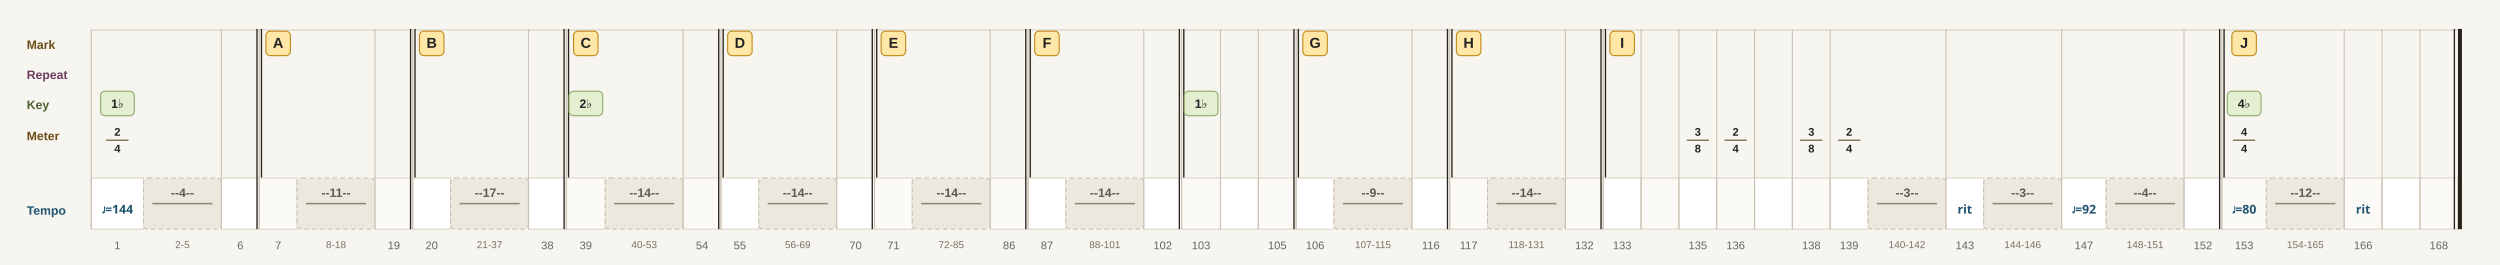
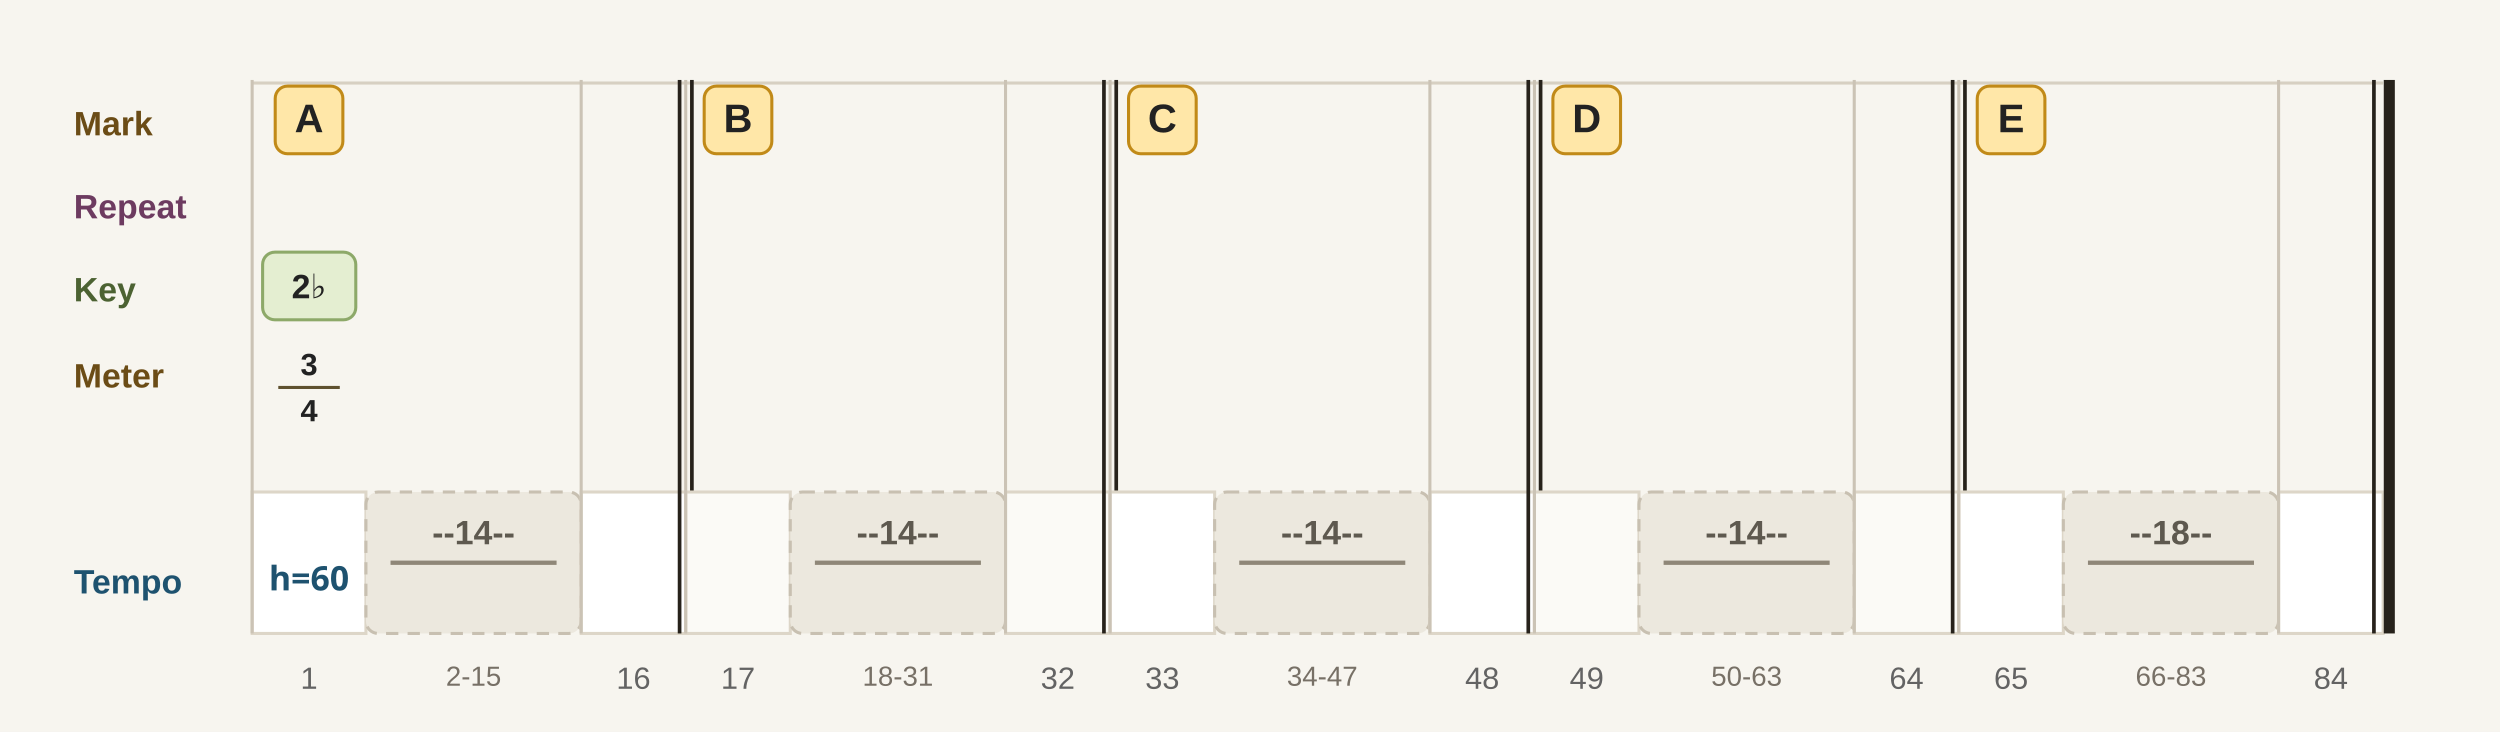
- <svg xmlns="http://www.w3.org/2000/svg" width="2247" height="238" viewBox="0 0 2247 238">
+ <svg xmlns="http://www.w3.org/2000/svg" width="813" height="238" viewBox="0 0 813 238">
  <style>.music{font-family:"Leland","Bravura","Segoe UI Symbol","Noto Music",sans-serif;}</style>
  <rect width="100%" height="100%" fill="#f7f5ef" />
  <text x="24.0" y="44.0" font-family="Segoe UI, Arial, sans-serif" font-size="11" font-weight="700" text-anchor="start" fill="#6b4c16">Mark</text>
  <text x="24.0" y="71.0" font-family="Segoe UI, Arial, sans-serif" font-size="11" font-weight="700" text-anchor="start" fill="#6d3b60">Repeat</text>
  <text x="24.0" y="98.0" font-family="Segoe UI, Arial, sans-serif" font-size="11" font-weight="700" text-anchor="start" fill="#4c6232">Key</text>
  <text x="24.0" y="126.0" font-family="Segoe UI, Arial, sans-serif" font-size="11" font-weight="700" text-anchor="start" fill="#6b4c16">Meter</text>
  <text x="24.0" y="193.0" font-family="Segoe UI, Arial, sans-serif" font-size="11" font-weight="700" text-anchor="start" fill="#1e526f">Tempo</text>
-   <line x1="82.0" y1="27" x2="2209.0" y2="27" stroke="#d7d0c2" stroke-width="1" />
-   <rect x="82.0" y="160.0" width="47.0" height="46" fill="#ffffff" stroke="#ddd6c8" stroke-width="1" />
+   <line x1="82.0" y1="27" x2="775.0" y2="27" stroke="#d7d0c2" stroke-width="1" />
+   <rect x="82.0" y="160.0" width="37.0" height="46" fill="#ffffff" stroke="#ddd6c8" stroke-width="1" />
  <line x1="82.0" y1="26" x2="82.0" y2="206.0" stroke="#cbc3b5" stroke-width="1" />
-   <rect x="90.4" y="82.0" width="30.3" height="22" rx="4" fill="#e4eed1" stroke="#8da969" />
-   <text x="105.5" y="97.0" font-family="Segoe UI, Arial, sans-serif" font-size="11" font-weight="700" text-anchor="middle" fill="#222">1♭</text>
-   <text x="105.5" y="122.0" font-family="Segoe UI, Arial, sans-serif" font-size="10" font-weight="700" text-anchor="middle" fill="#222">2</text>
-   <line x1="95.5" y1="126.0" x2="115.5" y2="126.0" stroke="#5f512f" stroke-width="1" />
-   <text x="105.5" y="137.0" font-family="Segoe UI, Arial, sans-serif" font-size="10" font-weight="700" text-anchor="middle" fill="#222">4</text>
-   <text x="105.5" y="192.0" font-family="Segoe UI, Arial, sans-serif" class="music" font-size="11" font-weight="700" text-anchor="middle" fill="#1e526f">♩=144</text>
-   <text x="105.5" y="224.0" font-family="Segoe UI, Arial, sans-serif" font-size="10" font-weight="400" text-anchor="middle" fill="#636363">1</text>
-   <rect x="129.0" y="160.0" width="70.0" height="46" rx="4" fill="#ece8de" stroke="#c8c0b1" stroke-dasharray="4 3" />
-   <line x1="137.0" y1="183.0" x2="191.0" y2="183.0" stroke="#8f8778" stroke-width="1.4" />
-   <text x="164.0" y="177.0" font-family="Segoe UI, Arial, sans-serif" font-size="11" font-weight="700" text-anchor="middle" fill="#5e594f">--4--</text>
-   <text x="164.0" y="223.0" font-family="Segoe UI, Arial, sans-serif" font-size="9" font-weight="400" text-anchor="middle" fill="#777066">2-5</text>
-   <rect x="199.0" y="160.0" width="34.0" height="46" fill="#ffffff" stroke="#ddd6c8" stroke-width="1" />
-   <line x1="199.0" y1="26" x2="199.0" y2="206.0" stroke="#cbc3b5" stroke-width="1" />
-   <line x1="231.0" y1="26.0" x2="231.0" y2="206.0" stroke="#27221b" stroke-width="1.2" />
-   <line x1="235.0" y1="26.0" x2="235.0" y2="206.0" stroke="#27221b" stroke-width="1.2" />
-   <text x="216.0" y="224.0" font-family="Segoe UI, Arial, sans-serif" font-size="10" font-weight="400" text-anchor="middle" fill="#636363">6</text>
-   <rect x="233.0" y="160.0" width="34.0" height="46" fill="#fbfaf6" stroke="#ddd6c8" stroke-width="1" />
-   <line x1="233.0" y1="26" x2="233.0" y2="206.0" stroke="#cbc3b5" stroke-width="1" />
-   <rect x="239.0" y="28.0" width="22.0" height="22" rx="4" fill="#ffe7a8" stroke="#c18a18" />
-   <text x="250.0" y="43.0" font-family="Segoe UI, Arial, sans-serif" font-size="13" font-weight="700" text-anchor="middle" fill="#222">A</text>
-   <text x="250.0" y="224.0" font-family="Segoe UI, Arial, sans-serif" font-size="10" font-weight="400" text-anchor="middle" fill="#636363">7</text>
-   <rect x="267.0" y="160.0" width="70.0" height="46" rx="4" fill="#ece8de" stroke="#c8c0b1" stroke-dasharray="4 3" />
-   <line x1="275.0" y1="183.0" x2="329.0" y2="183.0" stroke="#8f8778" stroke-width="1.4" />
-   <text x="302.0" y="177.0" font-family="Segoe UI, Arial, sans-serif" font-size="11" font-weight="700" text-anchor="middle" fill="#5e594f">--11--</text>
-   <text x="302.0" y="223.0" font-family="Segoe UI, Arial, sans-serif" font-size="9" font-weight="400" text-anchor="middle" fill="#777066">8-18</text>
-   <rect x="337.0" y="160.0" width="34.0" height="46" fill="#fbfaf6" stroke="#ddd6c8" stroke-width="1" />
-   <line x1="337.0" y1="26" x2="337.0" y2="206.0" stroke="#cbc3b5" stroke-width="1" />
-   <line x1="369.0" y1="26.0" x2="369.0" y2="206.0" stroke="#27221b" stroke-width="1.2" />
-   <line x1="373.0" y1="26.0" x2="373.0" y2="206.0" stroke="#27221b" stroke-width="1.2" />
-   <text x="354.0" y="224.0" font-family="Segoe UI, Arial, sans-serif" font-size="10" font-weight="400" text-anchor="middle" fill="#636363">19</text>
-   <rect x="371.0" y="160.0" width="34.0" height="46" fill="#ffffff" stroke="#ddd6c8" stroke-width="1" />
-   <line x1="371.0" y1="26" x2="371.0" y2="206.0" stroke="#cbc3b5" stroke-width="1" />
-   <rect x="377.0" y="28.0" width="22.0" height="22" rx="4" fill="#ffe7a8" stroke="#c18a18" />
-   <text x="388.0" y="43.0" font-family="Segoe UI, Arial, sans-serif" font-size="13" font-weight="700" text-anchor="middle" fill="#222">B</text>
-   <text x="388.0" y="224.0" font-family="Segoe UI, Arial, sans-serif" font-size="10" font-weight="400" text-anchor="middle" fill="#636363">20</text>
-   <rect x="405.0" y="160.0" width="70.0" height="46" rx="4" fill="#ece8de" stroke="#c8c0b1" stroke-dasharray="4 3" />
-   <line x1="413.0" y1="183.0" x2="467.0" y2="183.0" stroke="#8f8778" stroke-width="1.4" />
-   <text x="440.0" y="177.0" font-family="Segoe UI, Arial, sans-serif" font-size="11" font-weight="700" text-anchor="middle" fill="#5e594f">--17--</text>
-   <text x="440.0" y="223.0" font-family="Segoe UI, Arial, sans-serif" font-size="9" font-weight="400" text-anchor="middle" fill="#777066">21-37</text>
-   <rect x="475.0" y="160.0" width="34.0" height="46" fill="#ffffff" stroke="#ddd6c8" stroke-width="1" />
-   <line x1="475.0" y1="26" x2="475.0" y2="206.0" stroke="#cbc3b5" stroke-width="1" />
-   <line x1="507.0" y1="26.0" x2="507.0" y2="206.0" stroke="#27221b" stroke-width="1.2" />
-   <line x1="511.0" y1="26.0" x2="511.0" y2="206.0" stroke="#27221b" stroke-width="1.2" />
-   <text x="492.0" y="224.0" font-family="Segoe UI, Arial, sans-serif" font-size="10" font-weight="400" text-anchor="middle" fill="#636363">38</text>
-   <rect x="509.0" y="160.0" width="35.0" height="46" fill="#fbfaf6" stroke="#ddd6c8" stroke-width="1" />
-   <line x1="509.0" y1="26" x2="509.0" y2="206.0" stroke="#cbc3b5" stroke-width="1" />
-   <rect x="515.5" y="28.0" width="22.0" height="22" rx="4" fill="#ffe7a8" stroke="#c18a18" />
-   <text x="526.5" y="43.0" font-family="Segoe UI, Arial, sans-serif" font-size="13" font-weight="700" text-anchor="middle" fill="#222">C</text>
-   <rect x="511.4" y="82.0" width="30.3" height="22" rx="4" fill="#e4eed1" stroke="#8da969" />
-   <text x="526.5" y="97.0" font-family="Segoe UI, Arial, sans-serif" font-size="11" font-weight="700" text-anchor="middle" fill="#222">2♭</text>
-   <text x="526.5" y="224.0" font-family="Segoe UI, Arial, sans-serif" font-size="10" font-weight="400" text-anchor="middle" fill="#636363">39</text>
-   <rect x="544.0" y="160.0" width="70.0" height="46" rx="4" fill="#ece8de" stroke="#c8c0b1" stroke-dasharray="4 3" />
-   <line x1="552.0" y1="183.0" x2="606.0" y2="183.0" stroke="#8f8778" stroke-width="1.4" />
-   <text x="579.0" y="177.0" font-family="Segoe UI, Arial, sans-serif" font-size="11" font-weight="700" text-anchor="middle" fill="#5e594f">--14--</text>
-   <text x="579.0" y="223.0" font-family="Segoe UI, Arial, sans-serif" font-size="9" font-weight="400" text-anchor="middle" fill="#777066">40-53</text>
-   <rect x="614.0" y="160.0" width="34.0" height="46" fill="#fbfaf6" stroke="#ddd6c8" stroke-width="1" />
-   <line x1="614.0" y1="26" x2="614.0" y2="206.0" stroke="#cbc3b5" stroke-width="1" />
-   <line x1="646.0" y1="26.0" x2="646.0" y2="206.0" stroke="#27221b" stroke-width="1.2" />
-   <line x1="650.0" y1="26.0" x2="650.0" y2="206.0" stroke="#27221b" stroke-width="1.2" />
-   <text x="631.0" y="224.0" font-family="Segoe UI, Arial, sans-serif" font-size="10" font-weight="400" text-anchor="middle" fill="#636363">54</text>
-   <rect x="648.0" y="160.0" width="34.0" height="46" fill="#ffffff" stroke="#ddd6c8" stroke-width="1" />
-   <line x1="648.0" y1="26" x2="648.0" y2="206.0" stroke="#cbc3b5" stroke-width="1" />
-   <rect x="654.0" y="28.0" width="22.0" height="22" rx="4" fill="#ffe7a8" stroke="#c18a18" />
-   <text x="665.0" y="43.0" font-family="Segoe UI, Arial, sans-serif" font-size="13" font-weight="700" text-anchor="middle" fill="#222">D</text>
-   <text x="665.0" y="224.0" font-family="Segoe UI, Arial, sans-serif" font-size="10" font-weight="400" text-anchor="middle" fill="#636363">55</text>
-   <rect x="682.0" y="160.0" width="70.0" height="46" rx="4" fill="#ece8de" stroke="#c8c0b1" stroke-dasharray="4 3" />
-   <line x1="690.0" y1="183.0" x2="744.0" y2="183.0" stroke="#8f8778" stroke-width="1.4" />
-   <text x="717.0" y="177.0" font-family="Segoe UI, Arial, sans-serif" font-size="11" font-weight="700" text-anchor="middle" fill="#5e594f">--14--</text>
-   <text x="717.0" y="223.0" font-family="Segoe UI, Arial, sans-serif" font-size="9" font-weight="400" text-anchor="middle" fill="#777066">56-69</text>
-   <rect x="752.0" y="160.0" width="34.0" height="46" fill="#ffffff" stroke="#ddd6c8" stroke-width="1" />
-   <line x1="752.0" y1="26" x2="752.0" y2="206.0" stroke="#cbc3b5" stroke-width="1" />
-   <line x1="784.0" y1="26.0" x2="784.0" y2="206.0" stroke="#27221b" stroke-width="1.2" />
-   <line x1="788.0" y1="26.0" x2="788.0" y2="206.0" stroke="#27221b" stroke-width="1.2" />
-   <text x="769.0" y="224.0" font-family="Segoe UI, Arial, sans-serif" font-size="10" font-weight="400" text-anchor="middle" fill="#636363">70</text>
-   <rect x="786.0" y="160.0" width="34.0" height="46" fill="#fbfaf6" stroke="#ddd6c8" stroke-width="1" />
-   <line x1="786.0" y1="26" x2="786.0" y2="206.0" stroke="#cbc3b5" stroke-width="1" />
-   <rect x="792.0" y="28.0" width="22.0" height="22" rx="4" fill="#ffe7a8" stroke="#c18a18" />
-   <text x="803.0" y="43.0" font-family="Segoe UI, Arial, sans-serif" font-size="13" font-weight="700" text-anchor="middle" fill="#222">E</text>
-   <text x="803.0" y="224.0" font-family="Segoe UI, Arial, sans-serif" font-size="10" font-weight="400" text-anchor="middle" fill="#636363">71</text>
-   <rect x="820.0" y="160.0" width="70.0" height="46" rx="4" fill="#ece8de" stroke="#c8c0b1" stroke-dasharray="4 3" />
-   <line x1="828.0" y1="183.0" x2="882.0" y2="183.0" stroke="#8f8778" stroke-width="1.4" />
-   <text x="855.0" y="177.0" font-family="Segoe UI, Arial, sans-serif" font-size="11" font-weight="700" text-anchor="middle" fill="#5e594f">--14--</text>
-   <text x="855.0" y="223.0" font-family="Segoe UI, Arial, sans-serif" font-size="9" font-weight="400" text-anchor="middle" fill="#777066">72-85</text>
-   <rect x="890.0" y="160.0" width="34.0" height="46" fill="#fbfaf6" stroke="#ddd6c8" stroke-width="1" />
-   <line x1="890.0" y1="26" x2="890.0" y2="206.0" stroke="#cbc3b5" stroke-width="1" />
-   <line x1="922.0" y1="26.0" x2="922.0" y2="206.0" stroke="#27221b" stroke-width="1.2" />
-   <line x1="926.0" y1="26.0" x2="926.0" y2="206.0" stroke="#27221b" stroke-width="1.2" />
-   <text x="907.0" y="224.0" font-family="Segoe UI, Arial, sans-serif" font-size="10" font-weight="400" text-anchor="middle" fill="#636363">86</text>
-   <rect x="924.0" y="160.0" width="34.0" height="46" fill="#ffffff" stroke="#ddd6c8" stroke-width="1" />
-   <line x1="924.0" y1="26" x2="924.0" y2="206.0" stroke="#cbc3b5" stroke-width="1" />
-   <rect x="930.0" y="28.0" width="22.0" height="22" rx="4" fill="#ffe7a8" stroke="#c18a18" />
-   <text x="941.0" y="43.0" font-family="Segoe UI, Arial, sans-serif" font-size="13" font-weight="700" text-anchor="middle" fill="#222">F</text>
-   <text x="941.0" y="224.0" font-family="Segoe UI, Arial, sans-serif" font-size="10" font-weight="400" text-anchor="middle" fill="#636363">87</text>
-   <rect x="958.0" y="160.0" width="70.0" height="46" rx="4" fill="#ece8de" stroke="#c8c0b1" stroke-dasharray="4 3" />
-   <line x1="966.0" y1="183.0" x2="1020.0" y2="183.0" stroke="#8f8778" stroke-width="1.4" />
-   <text x="993.0" y="177.0" font-family="Segoe UI, Arial, sans-serif" font-size="11" font-weight="700" text-anchor="middle" fill="#5e594f">--14--</text>
-   <text x="993.0" y="223.0" font-family="Segoe UI, Arial, sans-serif" font-size="9" font-weight="400" text-anchor="middle" fill="#777066">88-101</text>
-   <rect x="1028.0" y="160.0" width="34.0" height="46" fill="#ffffff" stroke="#ddd6c8" stroke-width="1" />
-   <line x1="1028.0" y1="26" x2="1028.0" y2="206.0" stroke="#cbc3b5" stroke-width="1" />
-   <line x1="1060.0" y1="26.0" x2="1060.0" y2="206.0" stroke="#27221b" stroke-width="1.2" />
-   <line x1="1064.0" y1="26.0" x2="1064.0" y2="206.0" stroke="#27221b" stroke-width="1.2" />
-   <text x="1045.0" y="224.0" font-family="Segoe UI, Arial, sans-serif" font-size="10" font-weight="400" text-anchor="middle" fill="#636363">102</text>
-   <rect x="1062.0" y="160.0" width="35.0" height="46" fill="#fbfaf6" stroke="#ddd6c8" stroke-width="1" />
-   <line x1="1062.0" y1="26" x2="1062.0" y2="206.0" stroke="#cbc3b5" stroke-width="1" />
-   <rect x="1064.4" y="82.0" width="30.3" height="22" rx="4" fill="#e4eed1" stroke="#8da969" />
-   <text x="1079.5" y="97.0" font-family="Segoe UI, Arial, sans-serif" font-size="11" font-weight="700" text-anchor="middle" fill="#222">1♭</text>
-   <text x="1079.5" y="224.0" font-family="Segoe UI, Arial, sans-serif" font-size="10" font-weight="400" text-anchor="middle" fill="#636363">103</text>
-   <rect x="1097.0" y="160.0" width="34.0" height="46" fill="#ffffff" stroke="#ddd6c8" stroke-width="1" />
-   <line x1="1097.0" y1="26" x2="1097.0" y2="206.0" stroke="#cbc3b5" stroke-width="1" />
-   <rect x="1131.0" y="160.0" width="34.0" height="46" fill="#fbfaf6" stroke="#ddd6c8" stroke-width="1" />
-   <line x1="1131.0" y1="26" x2="1131.0" y2="206.0" stroke="#cbc3b5" stroke-width="1" />
-   <line x1="1163.0" y1="26.0" x2="1163.0" y2="206.0" stroke="#27221b" stroke-width="1.2" />
-   <line x1="1167.0" y1="26.0" x2="1167.0" y2="206.0" stroke="#27221b" stroke-width="1.2" />
-   <text x="1148.0" y="224.0" font-family="Segoe UI, Arial, sans-serif" font-size="10" font-weight="400" text-anchor="middle" fill="#636363">105</text>
-   <rect x="1165.0" y="160.0" width="34.0" height="46" fill="#ffffff" stroke="#ddd6c8" stroke-width="1" />
-   <line x1="1165.0" y1="26" x2="1165.0" y2="206.0" stroke="#cbc3b5" stroke-width="1" />
-   <rect x="1171.0" y="28.0" width="22.0" height="22" rx="4" fill="#ffe7a8" stroke="#c18a18" />
-   <text x="1182.0" y="43.0" font-family="Segoe UI, Arial, sans-serif" font-size="13" font-weight="700" text-anchor="middle" fill="#222">G</text>
-   <text x="1182.0" y="224.0" font-family="Segoe UI, Arial, sans-serif" font-size="10" font-weight="400" text-anchor="middle" fill="#636363">106</text>
-   <rect x="1199.0" y="160.0" width="70.0" height="46" rx="4" fill="#ece8de" stroke="#c8c0b1" stroke-dasharray="4 3" />
-   <line x1="1207.0" y1="183.0" x2="1261.0" y2="183.0" stroke="#8f8778" stroke-width="1.4" />
-   <text x="1234.0" y="177.0" font-family="Segoe UI, Arial, sans-serif" font-size="11" font-weight="700" text-anchor="middle" fill="#5e594f">--9--</text>
-   <text x="1234.0" y="223.0" font-family="Segoe UI, Arial, sans-serif" font-size="9" font-weight="400" text-anchor="middle" fill="#777066">107-115</text>
-   <rect x="1269.0" y="160.0" width="34.0" height="46" fill="#ffffff" stroke="#ddd6c8" stroke-width="1" />
-   <line x1="1269.0" y1="26" x2="1269.0" y2="206.0" stroke="#cbc3b5" stroke-width="1" />
-   <line x1="1301.0" y1="26.0" x2="1301.0" y2="206.0" stroke="#27221b" stroke-width="1.2" />
-   <line x1="1305.0" y1="26.0" x2="1305.0" y2="206.0" stroke="#27221b" stroke-width="1.2" />
-   <text x="1286.0" y="224.0" font-family="Segoe UI, Arial, sans-serif" font-size="10" font-weight="400" text-anchor="middle" fill="#636363">116</text>
-   <rect x="1303.0" y="160.0" width="34.0" height="46" fill="#fbfaf6" stroke="#ddd6c8" stroke-width="1" />
-   <line x1="1303.0" y1="26" x2="1303.0" y2="206.0" stroke="#cbc3b5" stroke-width="1" />
-   <rect x="1309.0" y="28.0" width="22.0" height="22" rx="4" fill="#ffe7a8" stroke="#c18a18" />
-   <text x="1320.0" y="43.0" font-family="Segoe UI, Arial, sans-serif" font-size="13" font-weight="700" text-anchor="middle" fill="#222">H</text>
-   <text x="1320.0" y="224.0" font-family="Segoe UI, Arial, sans-serif" font-size="10" font-weight="400" text-anchor="middle" fill="#636363">117</text>
-   <rect x="1337.0" y="160.0" width="70.0" height="46" rx="4" fill="#ece8de" stroke="#c8c0b1" stroke-dasharray="4 3" />
-   <line x1="1345.0" y1="183.0" x2="1399.0" y2="183.0" stroke="#8f8778" stroke-width="1.4" />
-   <text x="1372.0" y="177.0" font-family="Segoe UI, Arial, sans-serif" font-size="11" font-weight="700" text-anchor="middle" fill="#5e594f">--14--</text>
-   <text x="1372.0" y="223.0" font-family="Segoe UI, Arial, sans-serif" font-size="9" font-weight="400" text-anchor="middle" fill="#777066">118-131</text>
-   <rect x="1407.0" y="160.0" width="34.0" height="46" fill="#fbfaf6" stroke="#ddd6c8" stroke-width="1" />
-   <line x1="1407.0" y1="26" x2="1407.0" y2="206.0" stroke="#cbc3b5" stroke-width="1" />
-   <line x1="1439.0" y1="26.0" x2="1439.0" y2="206.0" stroke="#27221b" stroke-width="1.2" />
-   <line x1="1443.0" y1="26.0" x2="1443.0" y2="206.0" stroke="#27221b" stroke-width="1.2" />
-   <text x="1424.0" y="224.0" font-family="Segoe UI, Arial, sans-serif" font-size="10" font-weight="400" text-anchor="middle" fill="#636363">132</text>
-   <rect x="1441.0" y="160.0" width="34.0" height="46" fill="#ffffff" stroke="#ddd6c8" stroke-width="1" />
-   <line x1="1441.0" y1="26" x2="1441.0" y2="206.0" stroke="#cbc3b5" stroke-width="1" />
-   <rect x="1447.0" y="28.0" width="22.0" height="22" rx="4" fill="#ffe7a8" stroke="#c18a18" />
-   <text x="1458.0" y="43.0" font-family="Segoe UI, Arial, sans-serif" font-size="13" font-weight="700" text-anchor="middle" fill="#222">I</text>
-   <text x="1458.0" y="224.0" font-family="Segoe UI, Arial, sans-serif" font-size="10" font-weight="400" text-anchor="middle" fill="#636363">133</text>
-   <rect x="1475.0" y="160.0" width="34.0" height="46" fill="#fbfaf6" stroke="#ddd6c8" stroke-width="1" />
-   <line x1="1475.0" y1="26" x2="1475.0" y2="206.0" stroke="#cbc3b5" stroke-width="1" />
-   <rect x="1509.0" y="160.0" width="34.0" height="46" fill="#ffffff" stroke="#ddd6c8" stroke-width="1" />
-   <line x1="1509.0" y1="26" x2="1509.0" y2="206.0" stroke="#cbc3b5" stroke-width="1" />
-   <text x="1526.0" y="122.0" font-family="Segoe UI, Arial, sans-serif" font-size="10" font-weight="700" text-anchor="middle" fill="#222">3</text>
-   <line x1="1516.0" y1="126.0" x2="1536.0" y2="126.0" stroke="#5f512f" stroke-width="1" />
-   <text x="1526.0" y="137.0" font-family="Segoe UI, Arial, sans-serif" font-size="10" font-weight="700" text-anchor="middle" fill="#222">8</text>
-   <text x="1526.0" y="224.0" font-family="Segoe UI, Arial, sans-serif" font-size="10" font-weight="400" text-anchor="middle" fill="#636363">135</text>
-   <rect x="1543.0" y="160.0" width="34.0" height="46" fill="#fbfaf6" stroke="#ddd6c8" stroke-width="1" />
-   <line x1="1543.0" y1="26" x2="1543.0" y2="206.0" stroke="#cbc3b5" stroke-width="1" />
-   <text x="1560.0" y="122.0" font-family="Segoe UI, Arial, sans-serif" font-size="10" font-weight="700" text-anchor="middle" fill="#222">2</text>
-   <line x1="1550.0" y1="126.0" x2="1570.0" y2="126.0" stroke="#5f512f" stroke-width="1" />
-   <text x="1560.0" y="137.0" font-family="Segoe UI, Arial, sans-serif" font-size="10" font-weight="700" text-anchor="middle" fill="#222">4</text>
-   <text x="1560.0" y="224.0" font-family="Segoe UI, Arial, sans-serif" font-size="10" font-weight="400" text-anchor="middle" fill="#636363">136</text>
-   <rect x="1577.0" y="160.0" width="34.0" height="46" fill="#ffffff" stroke="#ddd6c8" stroke-width="1" />
-   <line x1="1577.0" y1="26" x2="1577.0" y2="206.0" stroke="#cbc3b5" stroke-width="1" />
-   <rect x="1611.0" y="160.0" width="34.0" height="46" fill="#fbfaf6" stroke="#ddd6c8" stroke-width="1" />
-   <line x1="1611.0" y1="26" x2="1611.0" y2="206.0" stroke="#cbc3b5" stroke-width="1" />
-   <text x="1628.0" y="122.0" font-family="Segoe UI, Arial, sans-serif" font-size="10" font-weight="700" text-anchor="middle" fill="#222">3</text>
-   <line x1="1618.0" y1="126.0" x2="1638.0" y2="126.0" stroke="#5f512f" stroke-width="1" />
-   <text x="1628.0" y="137.0" font-family="Segoe UI, Arial, sans-serif" font-size="10" font-weight="700" text-anchor="middle" fill="#222">8</text>
-   <text x="1628.0" y="224.0" font-family="Segoe UI, Arial, sans-serif" font-size="10" font-weight="400" text-anchor="middle" fill="#636363">138</text>
-   <rect x="1645.0" y="160.0" width="34.0" height="46" fill="#ffffff" stroke="#ddd6c8" stroke-width="1" />
-   <line x1="1645.0" y1="26" x2="1645.0" y2="206.0" stroke="#cbc3b5" stroke-width="1" />
-   <text x="1662.0" y="122.0" font-family="Segoe UI, Arial, sans-serif" font-size="10" font-weight="700" text-anchor="middle" fill="#222">2</text>
-   <line x1="1652.0" y1="126.0" x2="1672.0" y2="126.0" stroke="#5f512f" stroke-width="1" />
-   <text x="1662.0" y="137.0" font-family="Segoe UI, Arial, sans-serif" font-size="10" font-weight="700" text-anchor="middle" fill="#222">4</text>
-   <text x="1662.0" y="224.0" font-family="Segoe UI, Arial, sans-serif" font-size="10" font-weight="400" text-anchor="middle" fill="#636363">139</text>
-   <rect x="1679.0" y="160.0" width="70.0" height="46" rx="4" fill="#ece8de" stroke="#c8c0b1" stroke-dasharray="4 3" />
-   <line x1="1687.0" y1="183.0" x2="1741.0" y2="183.0" stroke="#8f8778" stroke-width="1.4" />
-   <text x="1714.0" y="177.0" font-family="Segoe UI, Arial, sans-serif" font-size="11" font-weight="700" text-anchor="middle" fill="#5e594f">--3--</text>
-   <text x="1714.0" y="223.0" font-family="Segoe UI, Arial, sans-serif" font-size="9" font-weight="400" text-anchor="middle" fill="#777066">140-142</text>
-   <rect x="1749.0" y="160.0" width="34.0" height="46" fill="#ffffff" stroke="#ddd6c8" stroke-width="1" />
-   <line x1="1749.0" y1="26" x2="1749.0" y2="206.0" stroke="#cbc3b5" stroke-width="1" />
-   <text x="1766.0" y="192.0" font-family="Segoe UI, Arial, sans-serif" class="music" font-size="11" font-weight="700" text-anchor="middle" fill="#1e526f">rit</text>
-   <text x="1766.0" y="224.0" font-family="Segoe UI, Arial, sans-serif" font-size="10" font-weight="400" text-anchor="middle" fill="#636363">143</text>
-   <rect x="1783.0" y="160.0" width="70.0" height="46" rx="4" fill="#ece8de" stroke="#c8c0b1" stroke-dasharray="4 3" />
-   <line x1="1791.0" y1="183.0" x2="1845.0" y2="183.0" stroke="#8f8778" stroke-width="1.4" />
-   <text x="1818.0" y="177.0" font-family="Segoe UI, Arial, sans-serif" font-size="11" font-weight="700" text-anchor="middle" fill="#5e594f">--3--</text>
-   <text x="1818.0" y="223.0" font-family="Segoe UI, Arial, sans-serif" font-size="9" font-weight="400" text-anchor="middle" fill="#777066">144-146</text>
-   <rect x="1853.0" y="160.0" width="40.0" height="46" fill="#ffffff" stroke="#ddd6c8" stroke-width="1" />
-   <line x1="1853.0" y1="26" x2="1853.0" y2="206.0" stroke="#cbc3b5" stroke-width="1" />
-   <text x="1873.0" y="192.0" font-family="Segoe UI, Arial, sans-serif" class="music" font-size="11" font-weight="700" text-anchor="middle" fill="#1e526f">♩=92</text>
-   <text x="1873.0" y="224.0" font-family="Segoe UI, Arial, sans-serif" font-size="10" font-weight="400" text-anchor="middle" fill="#636363">147</text>
-   <rect x="1893.0" y="160.0" width="70.0" height="46" rx="4" fill="#ece8de" stroke="#c8c0b1" stroke-dasharray="4 3" />
-   <line x1="1901.0" y1="183.0" x2="1955.0" y2="183.0" stroke="#8f8778" stroke-width="1.4" />
-   <text x="1928.0" y="177.0" font-family="Segoe UI, Arial, sans-serif" font-size="11" font-weight="700" text-anchor="middle" fill="#5e594f">--4--</text>
-   <text x="1928.0" y="223.0" font-family="Segoe UI, Arial, sans-serif" font-size="9" font-weight="400" text-anchor="middle" fill="#777066">148-151</text>
-   <rect x="1963.0" y="160.0" width="34.0" height="46" fill="#ffffff" stroke="#ddd6c8" stroke-width="1" />
-   <line x1="1963.0" y1="26" x2="1963.0" y2="206.0" stroke="#cbc3b5" stroke-width="1" />
-   <line x1="1995.0" y1="26.0" x2="1995.0" y2="206.0" stroke="#27221b" stroke-width="1.2" />
-   <line x1="1999.0" y1="26.0" x2="1999.0" y2="206.0" stroke="#27221b" stroke-width="1.2" />
-   <text x="1980.0" y="224.0" font-family="Segoe UI, Arial, sans-serif" font-size="10" font-weight="400" text-anchor="middle" fill="#636363">152</text>
-   <rect x="1997.0" y="160.0" width="40.0" height="46" fill="#fbfaf6" stroke="#ddd6c8" stroke-width="1" />
-   <line x1="1997.0" y1="26" x2="1997.0" y2="206.0" stroke="#cbc3b5" stroke-width="1" />
-   <rect x="2006.0" y="28.0" width="22.0" height="22" rx="4" fill="#ffe7a8" stroke="#c18a18" />
-   <text x="2017.0" y="43.0" font-family="Segoe UI, Arial, sans-serif" font-size="13" font-weight="700" text-anchor="middle" fill="#222">J</text>
-   <rect x="2001.9" y="82.0" width="30.3" height="22" rx="4" fill="#e4eed1" stroke="#8da969" />
-   <text x="2017.0" y="97.0" font-family="Segoe UI, Arial, sans-serif" font-size="11" font-weight="700" text-anchor="middle" fill="#222">4♭</text>
-   <text x="2017.0" y="122.0" font-family="Segoe UI, Arial, sans-serif" font-size="10" font-weight="700" text-anchor="middle" fill="#222">4</text>
-   <line x1="2007.0" y1="126.0" x2="2027.0" y2="126.0" stroke="#5f512f" stroke-width="1" />
-   <text x="2017.0" y="137.0" font-family="Segoe UI, Arial, sans-serif" font-size="10" font-weight="700" text-anchor="middle" fill="#222">4</text>
-   <text x="2017.0" y="192.0" font-family="Segoe UI, Arial, sans-serif" class="music" font-size="11" font-weight="700" text-anchor="middle" fill="#1e526f">♩=80</text>
-   <text x="2017.0" y="224.0" font-family="Segoe UI, Arial, sans-serif" font-size="10" font-weight="400" text-anchor="middle" fill="#636363">153</text>
-   <rect x="2037.0" y="160.0" width="70.0" height="46" rx="4" fill="#ece8de" stroke="#c8c0b1" stroke-dasharray="4 3" />
-   <line x1="2045.0" y1="183.0" x2="2099.0" y2="183.0" stroke="#8f8778" stroke-width="1.4" />
-   <text x="2072.0" y="177.0" font-family="Segoe UI, Arial, sans-serif" font-size="11" font-weight="700" text-anchor="middle" fill="#5e594f">--12--</text>
-   <text x="2072.0" y="223.0" font-family="Segoe UI, Arial, sans-serif" font-size="9" font-weight="400" text-anchor="middle" fill="#777066">154-165</text>
-   <rect x="2107.0" y="160.0" width="34.0" height="46" fill="#fbfaf6" stroke="#ddd6c8" stroke-width="1" />
-   <line x1="2107.0" y1="26" x2="2107.0" y2="206.0" stroke="#cbc3b5" stroke-width="1" />
-   <text x="2124.0" y="192.0" font-family="Segoe UI, Arial, sans-serif" class="music" font-size="11" font-weight="700" text-anchor="middle" fill="#1e526f">rit</text>
-   <text x="2124.0" y="224.0" font-family="Segoe UI, Arial, sans-serif" font-size="10" font-weight="400" text-anchor="middle" fill="#636363">166</text>
-   <rect x="2141.0" y="160.0" width="34.0" height="46" fill="#ffffff" stroke="#ddd6c8" stroke-width="1" />
-   <line x1="2141.0" y1="26" x2="2141.0" y2="206.0" stroke="#cbc3b5" stroke-width="1" />
-   <rect x="2175.0" y="160.0" width="34.0" height="46" fill="#fbfaf6" stroke="#ddd6c8" stroke-width="1" />
-   <line x1="2175.0" y1="26" x2="2175.0" y2="206.0" stroke="#cbc3b5" stroke-width="1" />
-   <line x1="2206.0" y1="26.0" x2="2206.0" y2="206.0" stroke="#27221b" stroke-width="1.2" />
-   <line x1="2211.0" y1="26.0" x2="2211.0" y2="206.0" stroke="#27221b" stroke-width="3.6" />
-   <text x="2192.0" y="224.0" font-family="Segoe UI, Arial, sans-serif" font-size="10" font-weight="400" text-anchor="middle" fill="#636363">168</text>
+   <rect x="89.5" y="28.0" width="22.0" height="22" rx="4" fill="#ffe7a8" stroke="#c18a18" />
+   <text x="100.5" y="43.0" font-family="Segoe UI, Arial, sans-serif" font-size="13" font-weight="700" text-anchor="middle" fill="#222">A</text>
+   <rect x="85.4" y="82.0" width="30.3" height="22" rx="4" fill="#e4eed1" stroke="#8da969" />
+   <text x="100.5" y="97.0" font-family="Segoe UI, Arial, sans-serif" font-size="11" font-weight="700" text-anchor="middle" fill="#222">2♭</text>
+   <text x="100.5" y="122.0" font-family="Segoe UI, Arial, sans-serif" font-size="10" font-weight="700" text-anchor="middle" fill="#222">3</text>
+   <line x1="90.5" y1="126.0" x2="110.5" y2="126.0" stroke="#5f512f" stroke-width="1" />
+   <text x="100.5" y="137.0" font-family="Segoe UI, Arial, sans-serif" font-size="10" font-weight="700" text-anchor="middle" fill="#222">4</text>
+   <text x="100.5" y="192.0" font-family="Segoe UI, Arial, sans-serif" class="music" font-size="11" font-weight="700" text-anchor="middle" fill="#1e526f">h=60</text>
+   <text x="100.5" y="224.0" font-family="Segoe UI, Arial, sans-serif" font-size="10" font-weight="400" text-anchor="middle" fill="#636363">1</text>
+   <rect x="119.0" y="160.0" width="70.0" height="46" rx="4" fill="#ece8de" stroke="#c8c0b1" stroke-dasharray="4 3" />
+   <line x1="127.0" y1="183.0" x2="181.0" y2="183.0" stroke="#8f8778" stroke-width="1.4" />
+   <text x="154.0" y="177.0" font-family="Segoe UI, Arial, sans-serif" font-size="11" font-weight="700" text-anchor="middle" fill="#5e594f">--14--</text>
+   <text x="154.0" y="223.0" font-family="Segoe UI, Arial, sans-serif" font-size="9" font-weight="400" text-anchor="middle" fill="#777066">2-15</text>
+   <rect x="189.0" y="160.0" width="34.0" height="46" fill="#ffffff" stroke="#ddd6c8" stroke-width="1" />
+   <line x1="189.0" y1="26" x2="189.0" y2="206.0" stroke="#cbc3b5" stroke-width="1" />
+   <line x1="221.0" y1="26.0" x2="221.0" y2="206.0" stroke="#27221b" stroke-width="1.2" />
+   <line x1="225.0" y1="26.0" x2="225.0" y2="206.0" stroke="#27221b" stroke-width="1.2" />
+   <text x="206.0" y="224.0" font-family="Segoe UI, Arial, sans-serif" font-size="10" font-weight="400" text-anchor="middle" fill="#636363">16</text>
+   <rect x="223.0" y="160.0" width="34.0" height="46" fill="#fbfaf6" stroke="#ddd6c8" stroke-width="1" />
+   <line x1="223.0" y1="26" x2="223.0" y2="206.0" stroke="#cbc3b5" stroke-width="1" />
+   <rect x="229.0" y="28.0" width="22.0" height="22" rx="4" fill="#ffe7a8" stroke="#c18a18" />
+   <text x="240.0" y="43.0" font-family="Segoe UI, Arial, sans-serif" font-size="13" font-weight="700" text-anchor="middle" fill="#222">B</text>
+   <text x="240.0" y="224.0" font-family="Segoe UI, Arial, sans-serif" font-size="10" font-weight="400" text-anchor="middle" fill="#636363">17</text>
+   <rect x="257.0" y="160.0" width="70.0" height="46" rx="4" fill="#ece8de" stroke="#c8c0b1" stroke-dasharray="4 3" />
+   <line x1="265.0" y1="183.0" x2="319.0" y2="183.0" stroke="#8f8778" stroke-width="1.4" />
+   <text x="292.0" y="177.0" font-family="Segoe UI, Arial, sans-serif" font-size="11" font-weight="700" text-anchor="middle" fill="#5e594f">--14--</text>
+   <text x="292.0" y="223.0" font-family="Segoe UI, Arial, sans-serif" font-size="9" font-weight="400" text-anchor="middle" fill="#777066">18-31</text>
+   <rect x="327.0" y="160.0" width="34.0" height="46" fill="#fbfaf6" stroke="#ddd6c8" stroke-width="1" />
+   <line x1="327.0" y1="26" x2="327.0" y2="206.0" stroke="#cbc3b5" stroke-width="1" />
+   <line x1="359.0" y1="26.0" x2="359.0" y2="206.0" stroke="#27221b" stroke-width="1.2" />
+   <line x1="363.0" y1="26.0" x2="363.0" y2="206.0" stroke="#27221b" stroke-width="1.2" />
+   <text x="344.0" y="224.0" font-family="Segoe UI, Arial, sans-serif" font-size="10" font-weight="400" text-anchor="middle" fill="#636363">32</text>
+   <rect x="361.0" y="160.0" width="34.0" height="46" fill="#ffffff" stroke="#ddd6c8" stroke-width="1" />
+   <line x1="361.0" y1="26" x2="361.0" y2="206.0" stroke="#cbc3b5" stroke-width="1" />
+   <rect x="367.0" y="28.0" width="22.0" height="22" rx="4" fill="#ffe7a8" stroke="#c18a18" />
+   <text x="378.0" y="43.0" font-family="Segoe UI, Arial, sans-serif" font-size="13" font-weight="700" text-anchor="middle" fill="#222">C</text>
+   <text x="378.0" y="224.0" font-family="Segoe UI, Arial, sans-serif" font-size="10" font-weight="400" text-anchor="middle" fill="#636363">33</text>
+   <rect x="395.0" y="160.0" width="70.0" height="46" rx="4" fill="#ece8de" stroke="#c8c0b1" stroke-dasharray="4 3" />
+   <line x1="403.0" y1="183.0" x2="457.0" y2="183.0" stroke="#8f8778" stroke-width="1.4" />
+   <text x="430.0" y="177.0" font-family="Segoe UI, Arial, sans-serif" font-size="11" font-weight="700" text-anchor="middle" fill="#5e594f">--14--</text>
+   <text x="430.0" y="223.0" font-family="Segoe UI, Arial, sans-serif" font-size="9" font-weight="400" text-anchor="middle" fill="#777066">34-47</text>
+   <rect x="465.0" y="160.0" width="34.0" height="46" fill="#ffffff" stroke="#ddd6c8" stroke-width="1" />
+   <line x1="465.0" y1="26" x2="465.0" y2="206.0" stroke="#cbc3b5" stroke-width="1" />
+   <line x1="497.0" y1="26.0" x2="497.0" y2="206.0" stroke="#27221b" stroke-width="1.2" />
+   <line x1="501.0" y1="26.0" x2="501.0" y2="206.0" stroke="#27221b" stroke-width="1.2" />
+   <text x="482.0" y="224.0" font-family="Segoe UI, Arial, sans-serif" font-size="10" font-weight="400" text-anchor="middle" fill="#636363">48</text>
+   <rect x="499.0" y="160.0" width="34.0" height="46" fill="#fbfaf6" stroke="#ddd6c8" stroke-width="1" />
+   <line x1="499.0" y1="26" x2="499.0" y2="206.0" stroke="#cbc3b5" stroke-width="1" />
+   <rect x="505.0" y="28.0" width="22.0" height="22" rx="4" fill="#ffe7a8" stroke="#c18a18" />
+   <text x="516.0" y="43.0" font-family="Segoe UI, Arial, sans-serif" font-size="13" font-weight="700" text-anchor="middle" fill="#222">D</text>
+   <text x="516.0" y="224.0" font-family="Segoe UI, Arial, sans-serif" font-size="10" font-weight="400" text-anchor="middle" fill="#636363">49</text>
+   <rect x="533.0" y="160.0" width="70.0" height="46" rx="4" fill="#ece8de" stroke="#c8c0b1" stroke-dasharray="4 3" />
+   <line x1="541.0" y1="183.0" x2="595.0" y2="183.0" stroke="#8f8778" stroke-width="1.4" />
+   <text x="568.0" y="177.0" font-family="Segoe UI, Arial, sans-serif" font-size="11" font-weight="700" text-anchor="middle" fill="#5e594f">--14--</text>
+   <text x="568.0" y="223.0" font-family="Segoe UI, Arial, sans-serif" font-size="9" font-weight="400" text-anchor="middle" fill="#777066">50-63</text>
+   <rect x="603.0" y="160.0" width="34.0" height="46" fill="#fbfaf6" stroke="#ddd6c8" stroke-width="1" />
+   <line x1="603.0" y1="26" x2="603.0" y2="206.0" stroke="#cbc3b5" stroke-width="1" />
+   <line x1="635.0" y1="26.0" x2="635.0" y2="206.0" stroke="#27221b" stroke-width="1.2" />
+   <line x1="639.0" y1="26.0" x2="639.0" y2="206.0" stroke="#27221b" stroke-width="1.2" />
+   <text x="620.0" y="224.0" font-family="Segoe UI, Arial, sans-serif" font-size="10" font-weight="400" text-anchor="middle" fill="#636363">64</text>
+   <rect x="637.0" y="160.0" width="34.0" height="46" fill="#ffffff" stroke="#ddd6c8" stroke-width="1" />
+   <line x1="637.0" y1="26" x2="637.0" y2="206.0" stroke="#cbc3b5" stroke-width="1" />
+   <rect x="643.0" y="28.0" width="22.0" height="22" rx="4" fill="#ffe7a8" stroke="#c18a18" />
+   <text x="654.0" y="43.0" font-family="Segoe UI, Arial, sans-serif" font-size="13" font-weight="700" text-anchor="middle" fill="#222">E</text>
+   <text x="654.0" y="224.0" font-family="Segoe UI, Arial, sans-serif" font-size="10" font-weight="400" text-anchor="middle" fill="#636363">65</text>
+   <rect x="671.0" y="160.0" width="70.0" height="46" rx="4" fill="#ece8de" stroke="#c8c0b1" stroke-dasharray="4 3" />
+   <line x1="679.0" y1="183.0" x2="733.0" y2="183.0" stroke="#8f8778" stroke-width="1.4" />
+   <text x="706.0" y="177.0" font-family="Segoe UI, Arial, sans-serif" font-size="11" font-weight="700" text-anchor="middle" fill="#5e594f">--18--</text>
+   <text x="706.0" y="223.0" font-family="Segoe UI, Arial, sans-serif" font-size="9" font-weight="400" text-anchor="middle" fill="#777066">66-83</text>
+   <rect x="741.0" y="160.0" width="34.0" height="46" fill="#ffffff" stroke="#ddd6c8" stroke-width="1" />
+   <line x1="741.0" y1="26" x2="741.0" y2="206.0" stroke="#cbc3b5" stroke-width="1" />
+   <line x1="772.0" y1="26.0" x2="772.0" y2="206.0" stroke="#27221b" stroke-width="1.2" />
+   <line x1="777.0" y1="26.0" x2="777.0" y2="206.0" stroke="#27221b" stroke-width="3.6" />
+   <text x="758.0" y="224.0" font-family="Segoe UI, Arial, sans-serif" font-size="10" font-weight="400" text-anchor="middle" fill="#636363">84</text>
</svg>
